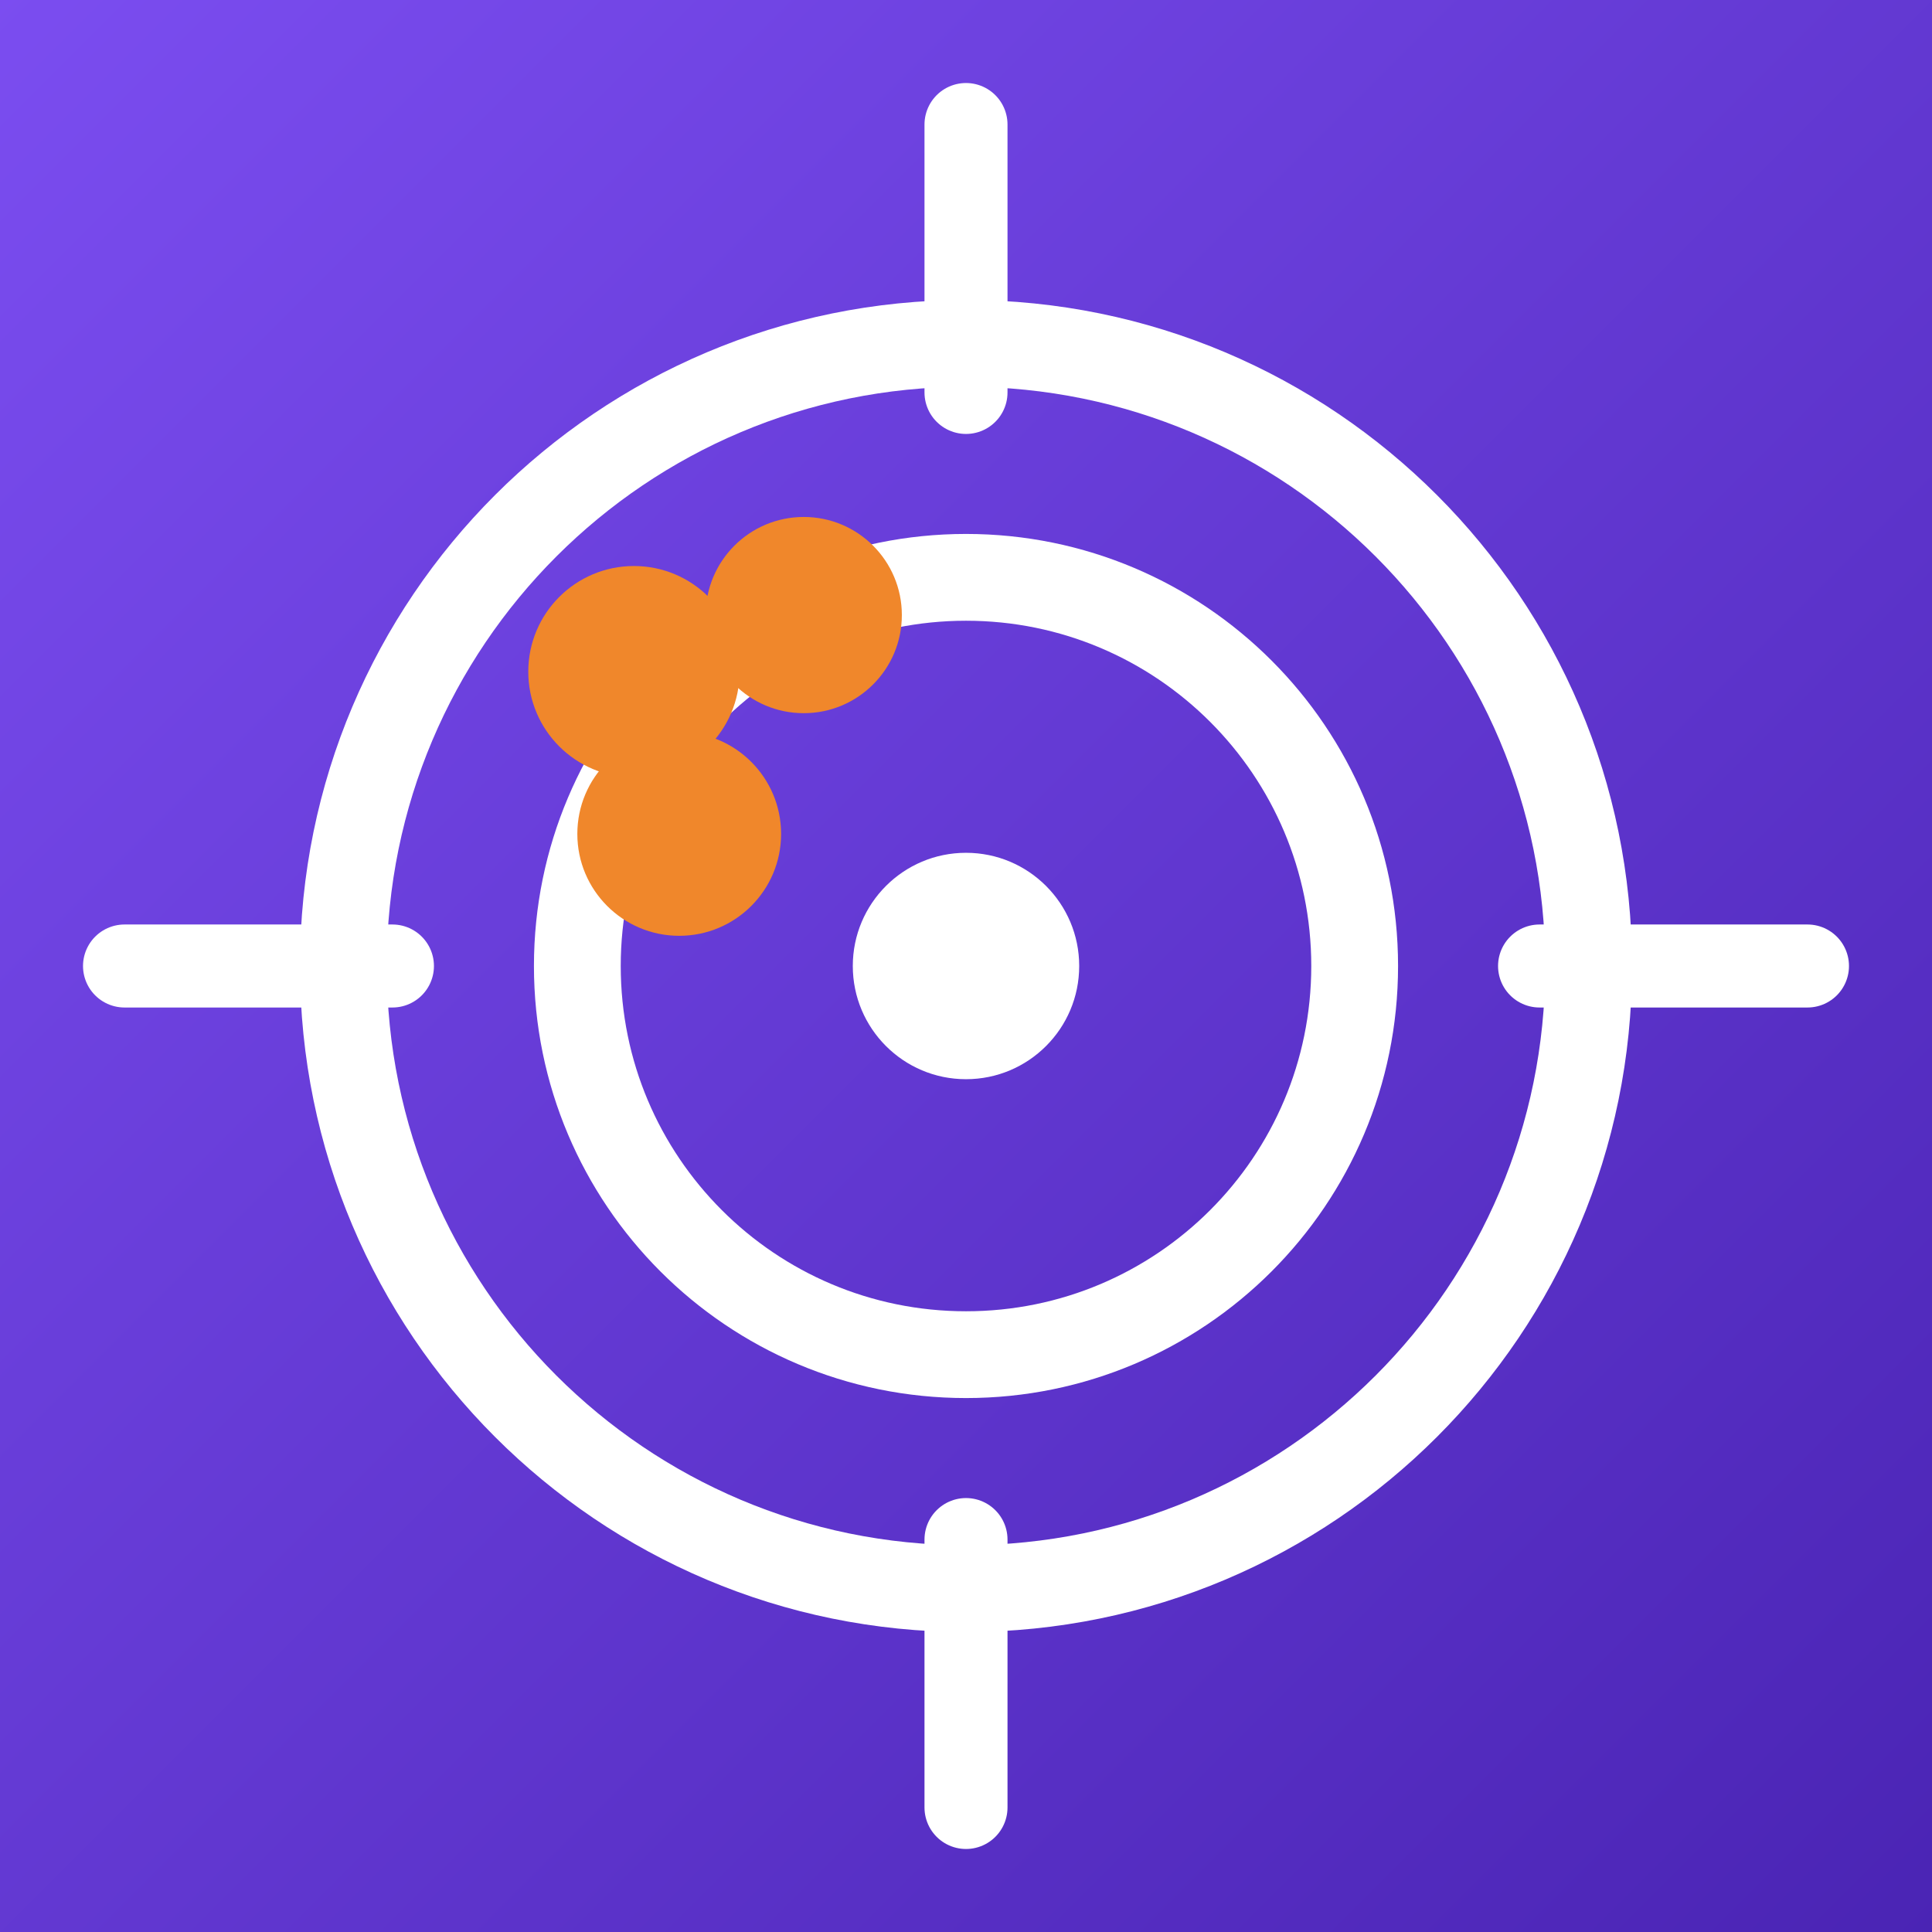
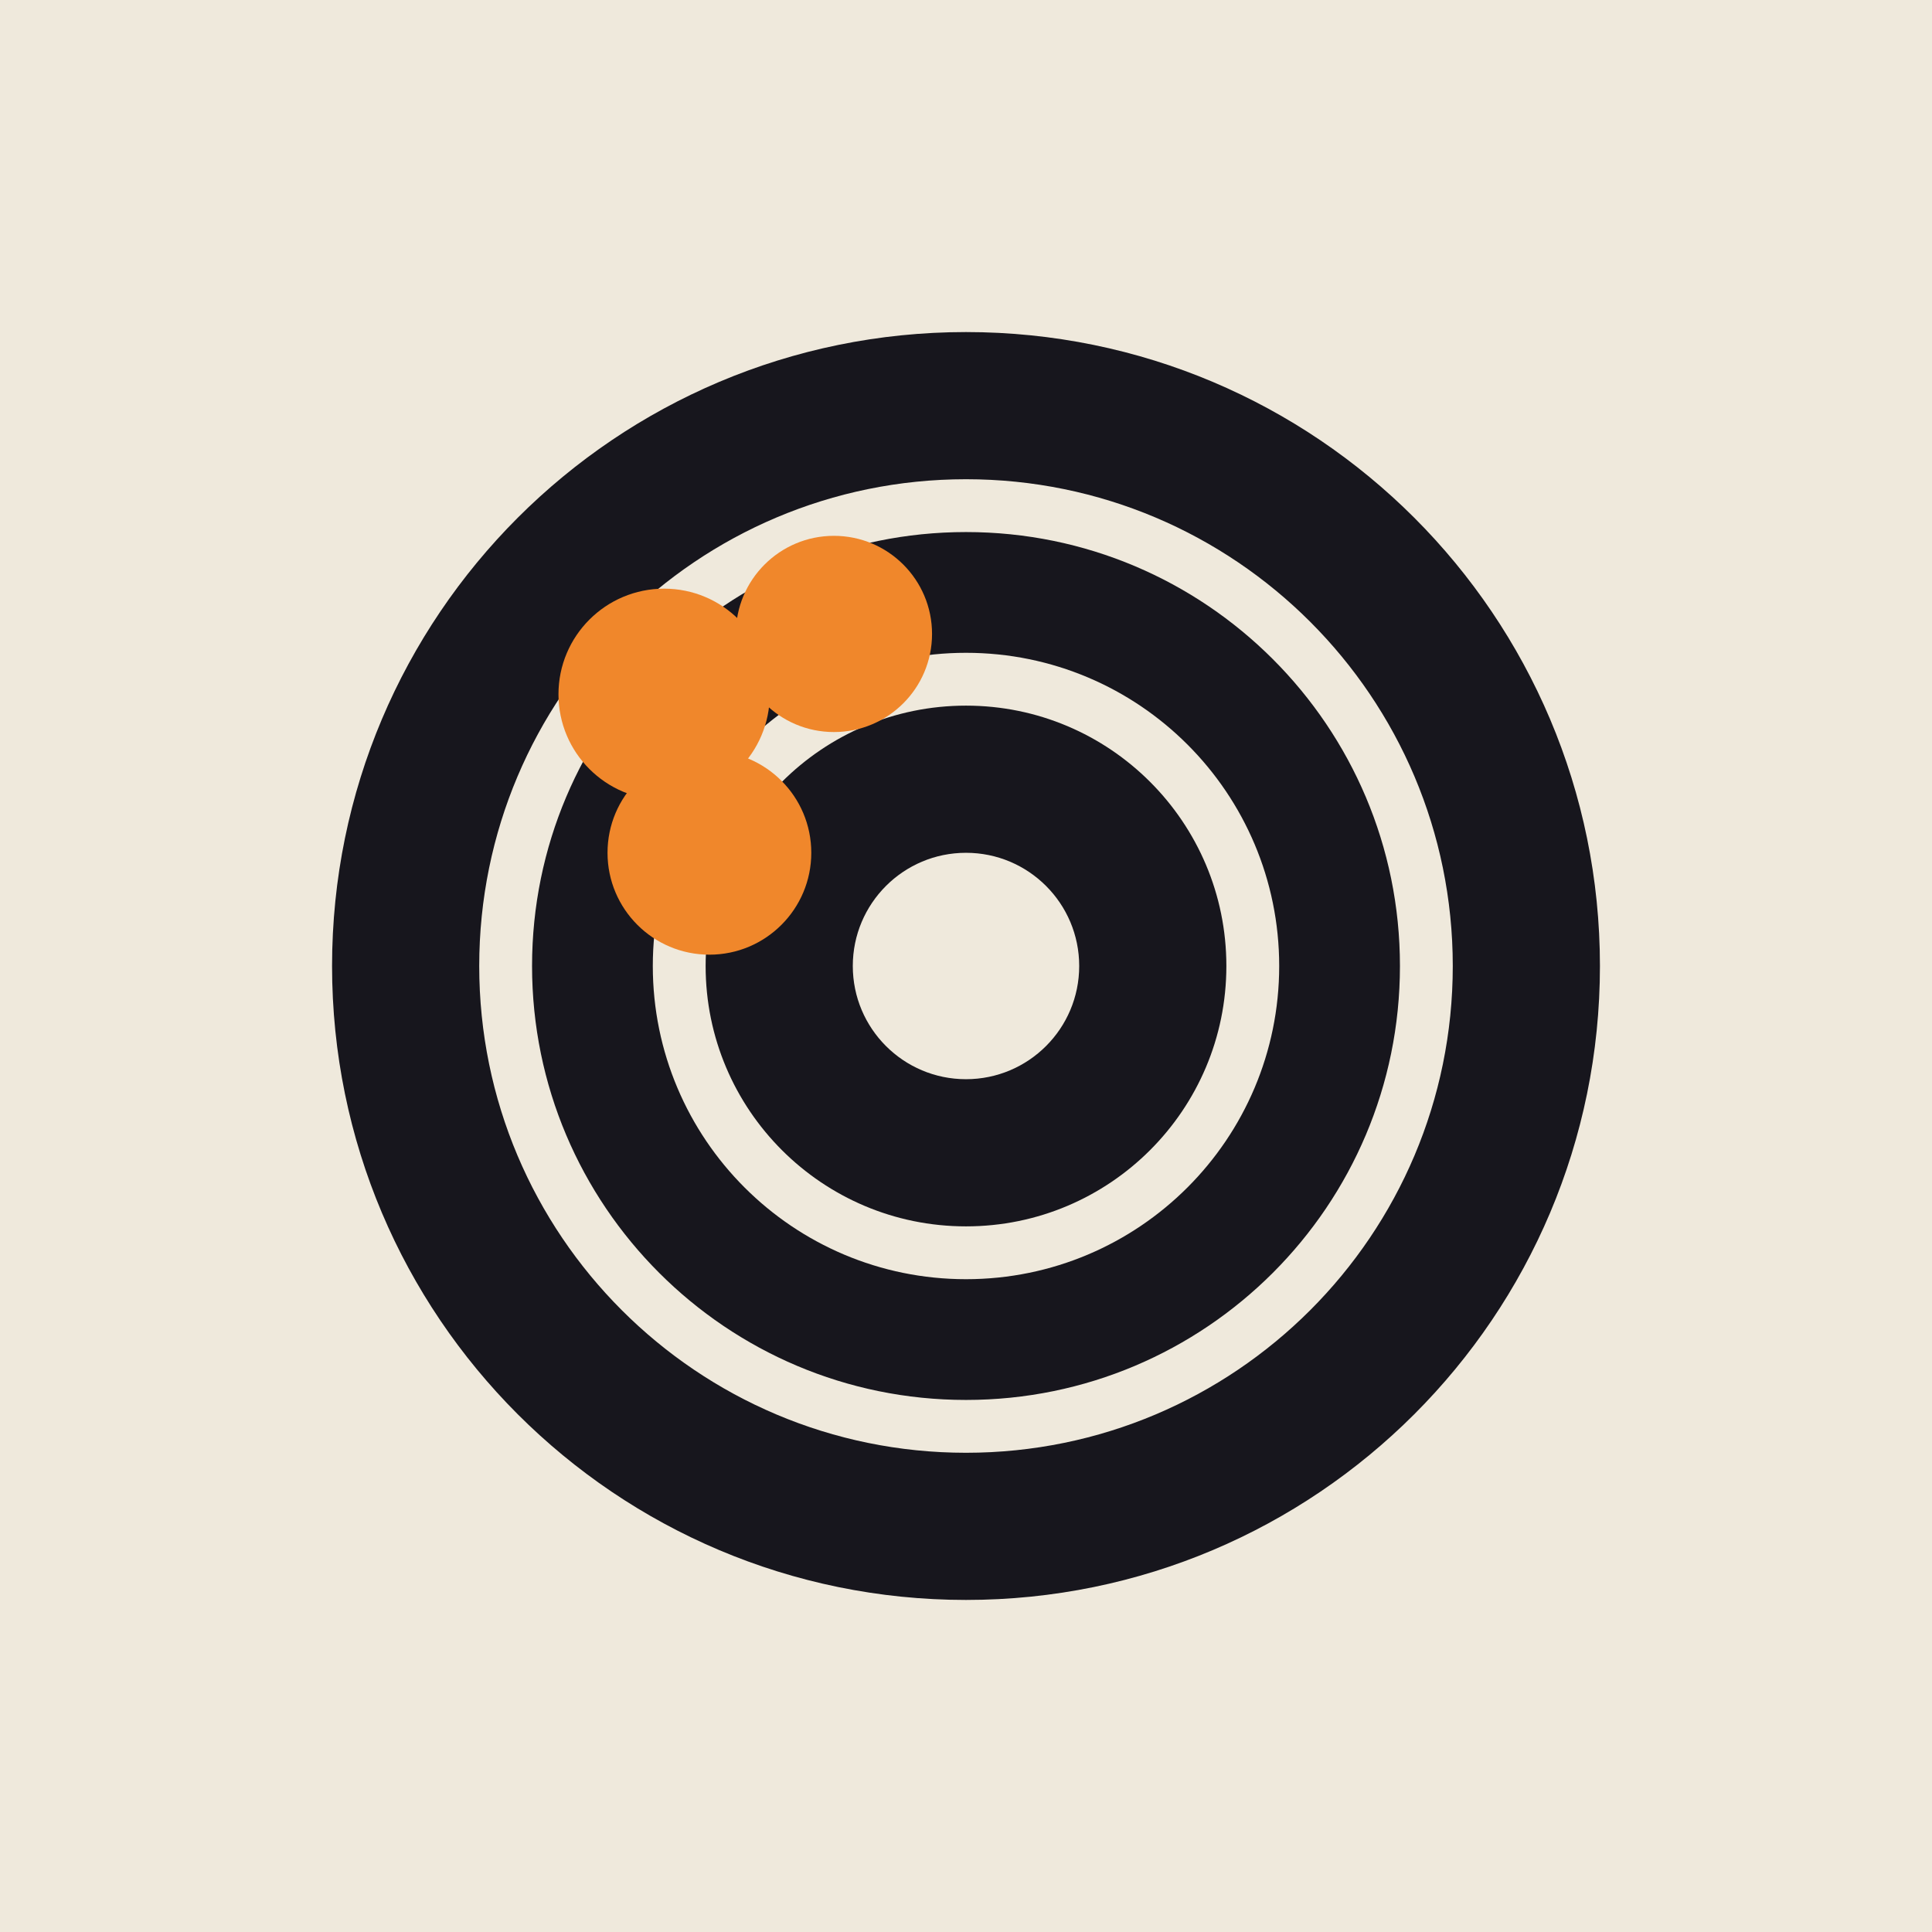
<svg xmlns="http://www.w3.org/2000/svg" width="1024" height="1024" viewBox="0 0 1024 1024">
-   <defs>
-     <linearGradient id="bg" x1="0" y1="0" x2="1" y2="1">
-       <stop offset="0" stop-color="#7B4DF0" />
-       <stop offset="1" stop-color="#4A24B4" />
-     </linearGradient>
-   </defs>
-   <rect width="1024" height="1024" fill="url(#bg)" />
-   <g stroke="#FFFFFF" fill="none" stroke-linecap="round">
-     <g stroke-width="44">
-       <path d="M512 66 V 208" />
-       <path d="M512 816 V 958" />
-       <path d="M66 512 H 208" />
-       <path d="M816 512 H 958" />
-     </g>
-     <g stroke-width="46">
-       <circle cx="512" cy="512" r="330" />
-       <circle cx="512" cy="512" r="206" />
-     </g>
+   <rect width="1024" height="1024" fill="#EFE9DC" />
+   <circle cx="512" cy="512" r="336" fill="#17161D" />
+   <g stroke="#EFE9DC" stroke-width="28" fill="none">
+     <circle cx="512" cy="512" r="244" />
+     <circle cx="512" cy="512" r="152" />
  </g>
-   <circle cx="512" cy="512" r="60" fill="#FFFFFF" />
+   <circle cx="512" cy="512" r="60" fill="#EFE9DC" />
  <g fill="#F0872B">
-     <circle cx="336" cy="356" r="56" />
-     <circle cx="426" cy="326" r="52" />
-     <circle cx="360" cy="442" r="54" />
+     <circle cx="352" cy="368" r="56" />
+     <circle cx="442" cy="336" r="52" />
+     <circle cx="376" cy="452" r="54" />
  </g>
</svg>
